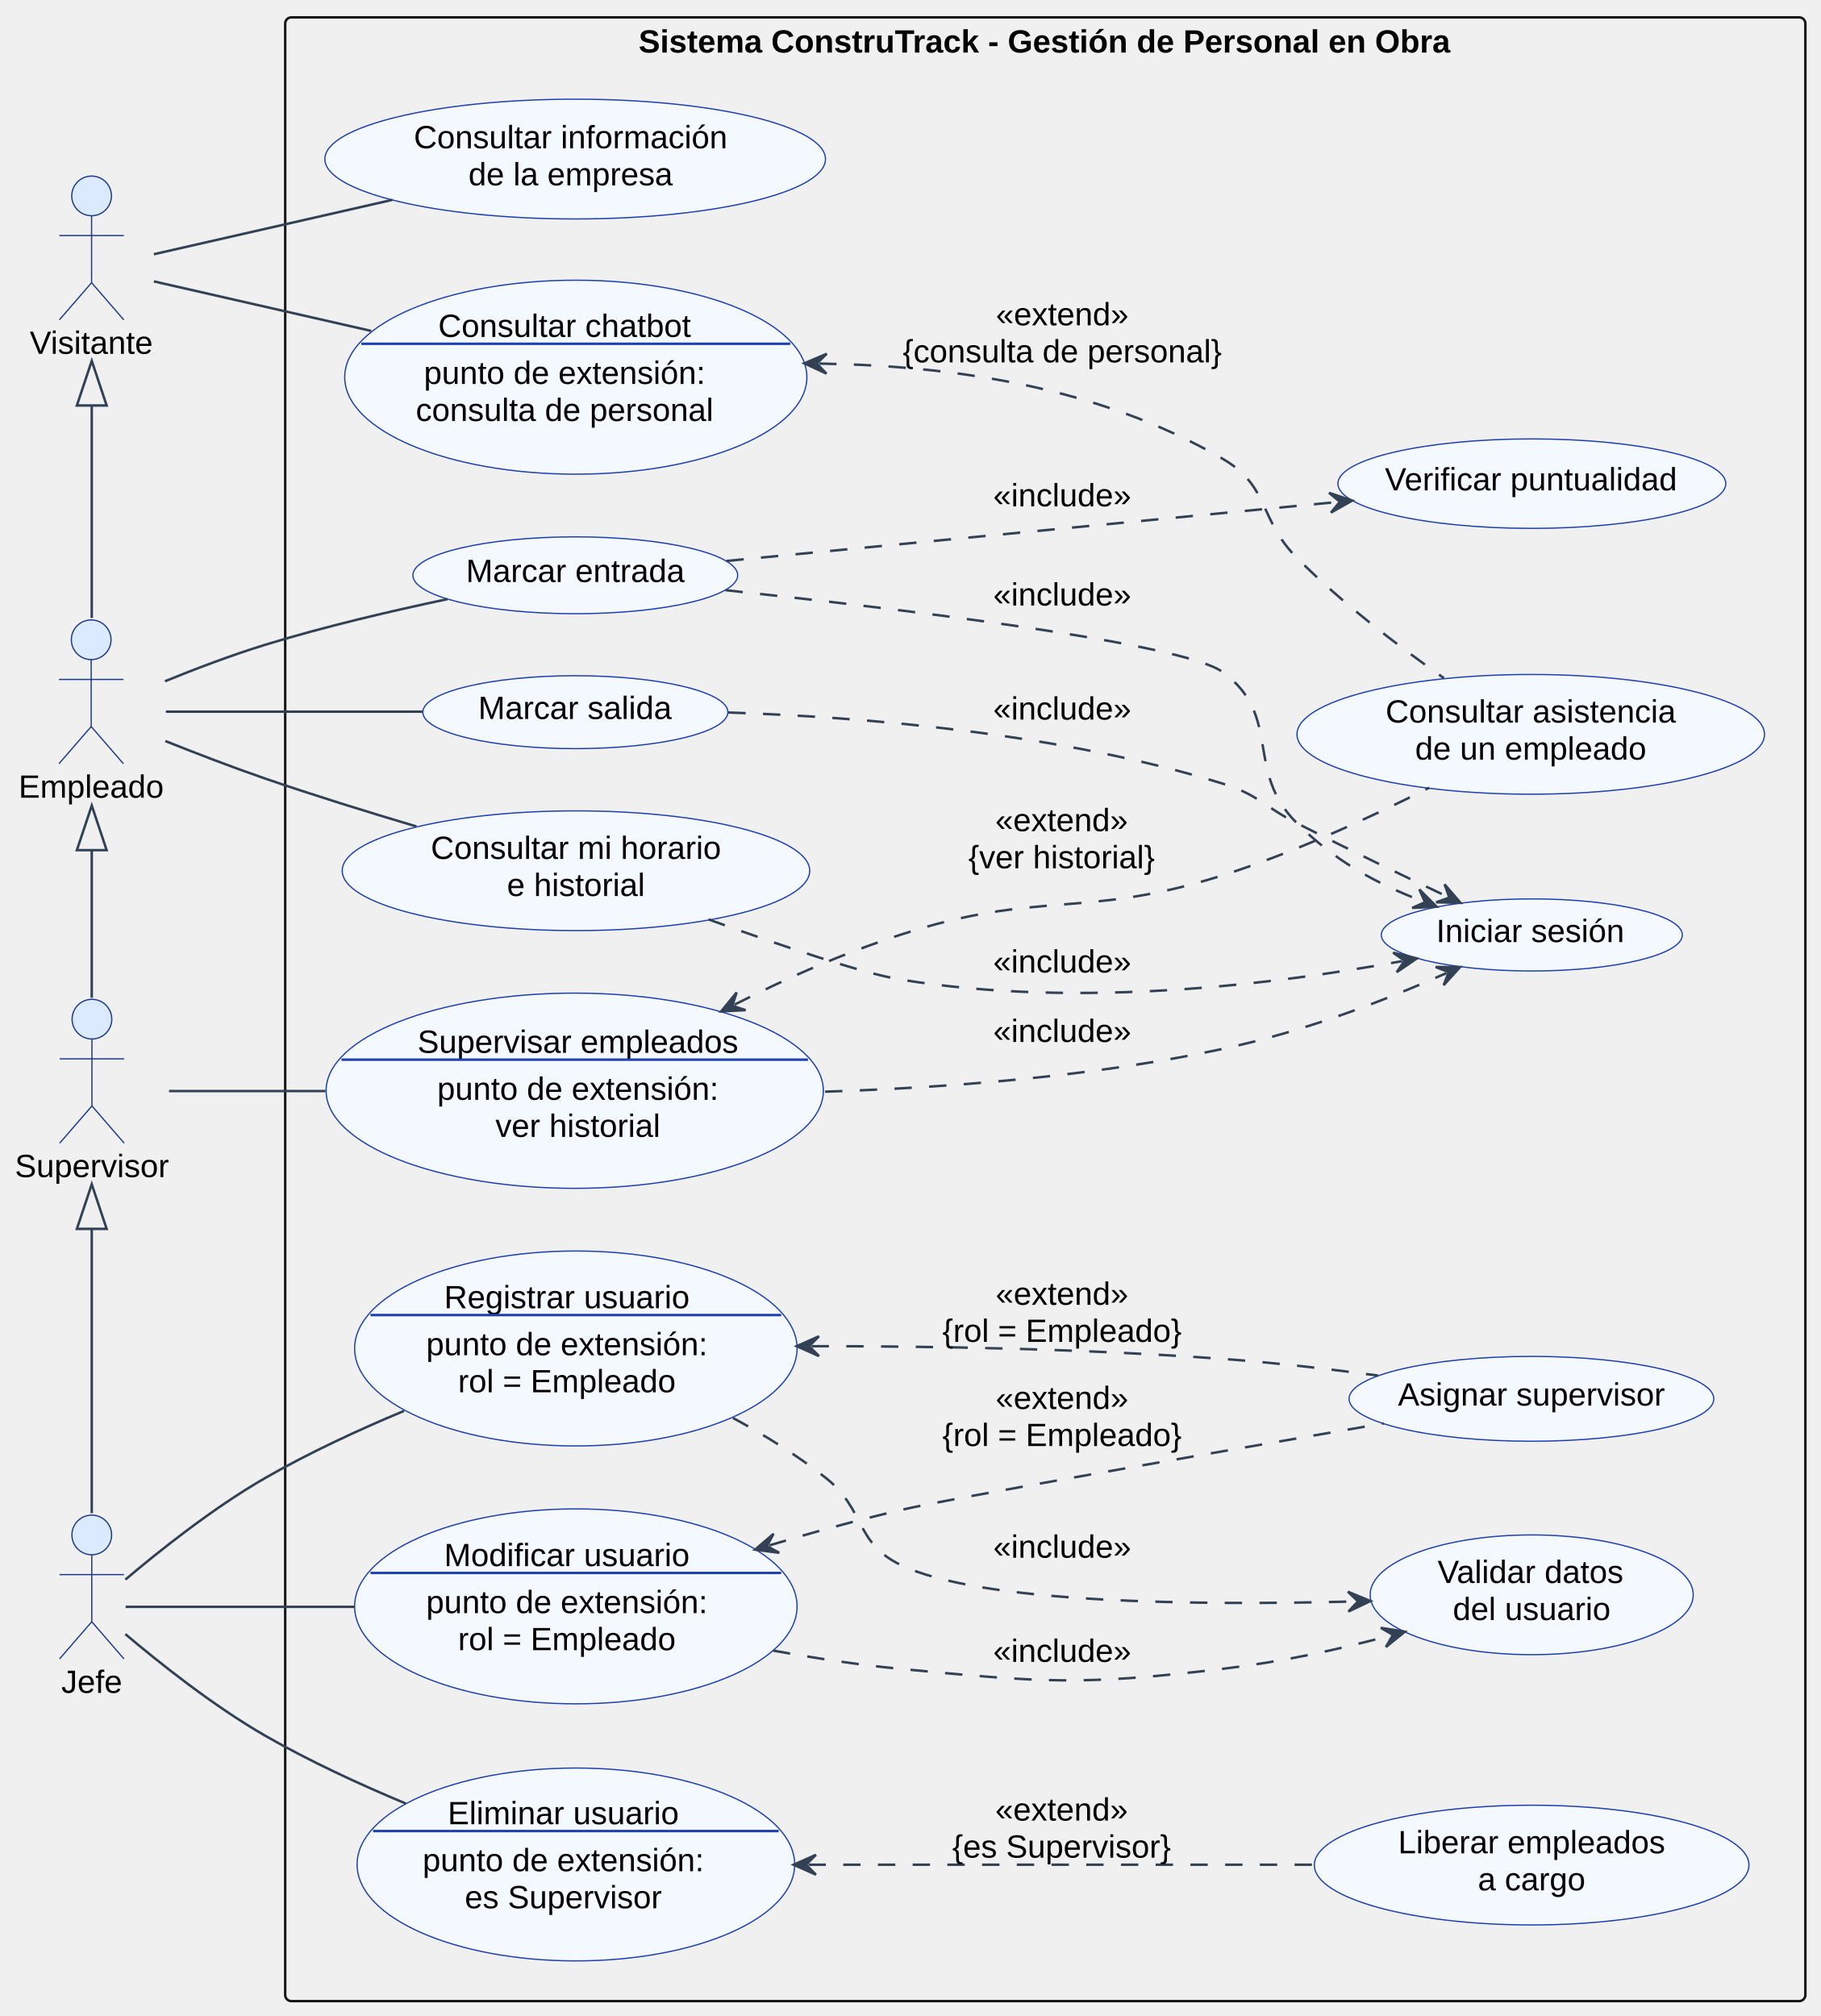
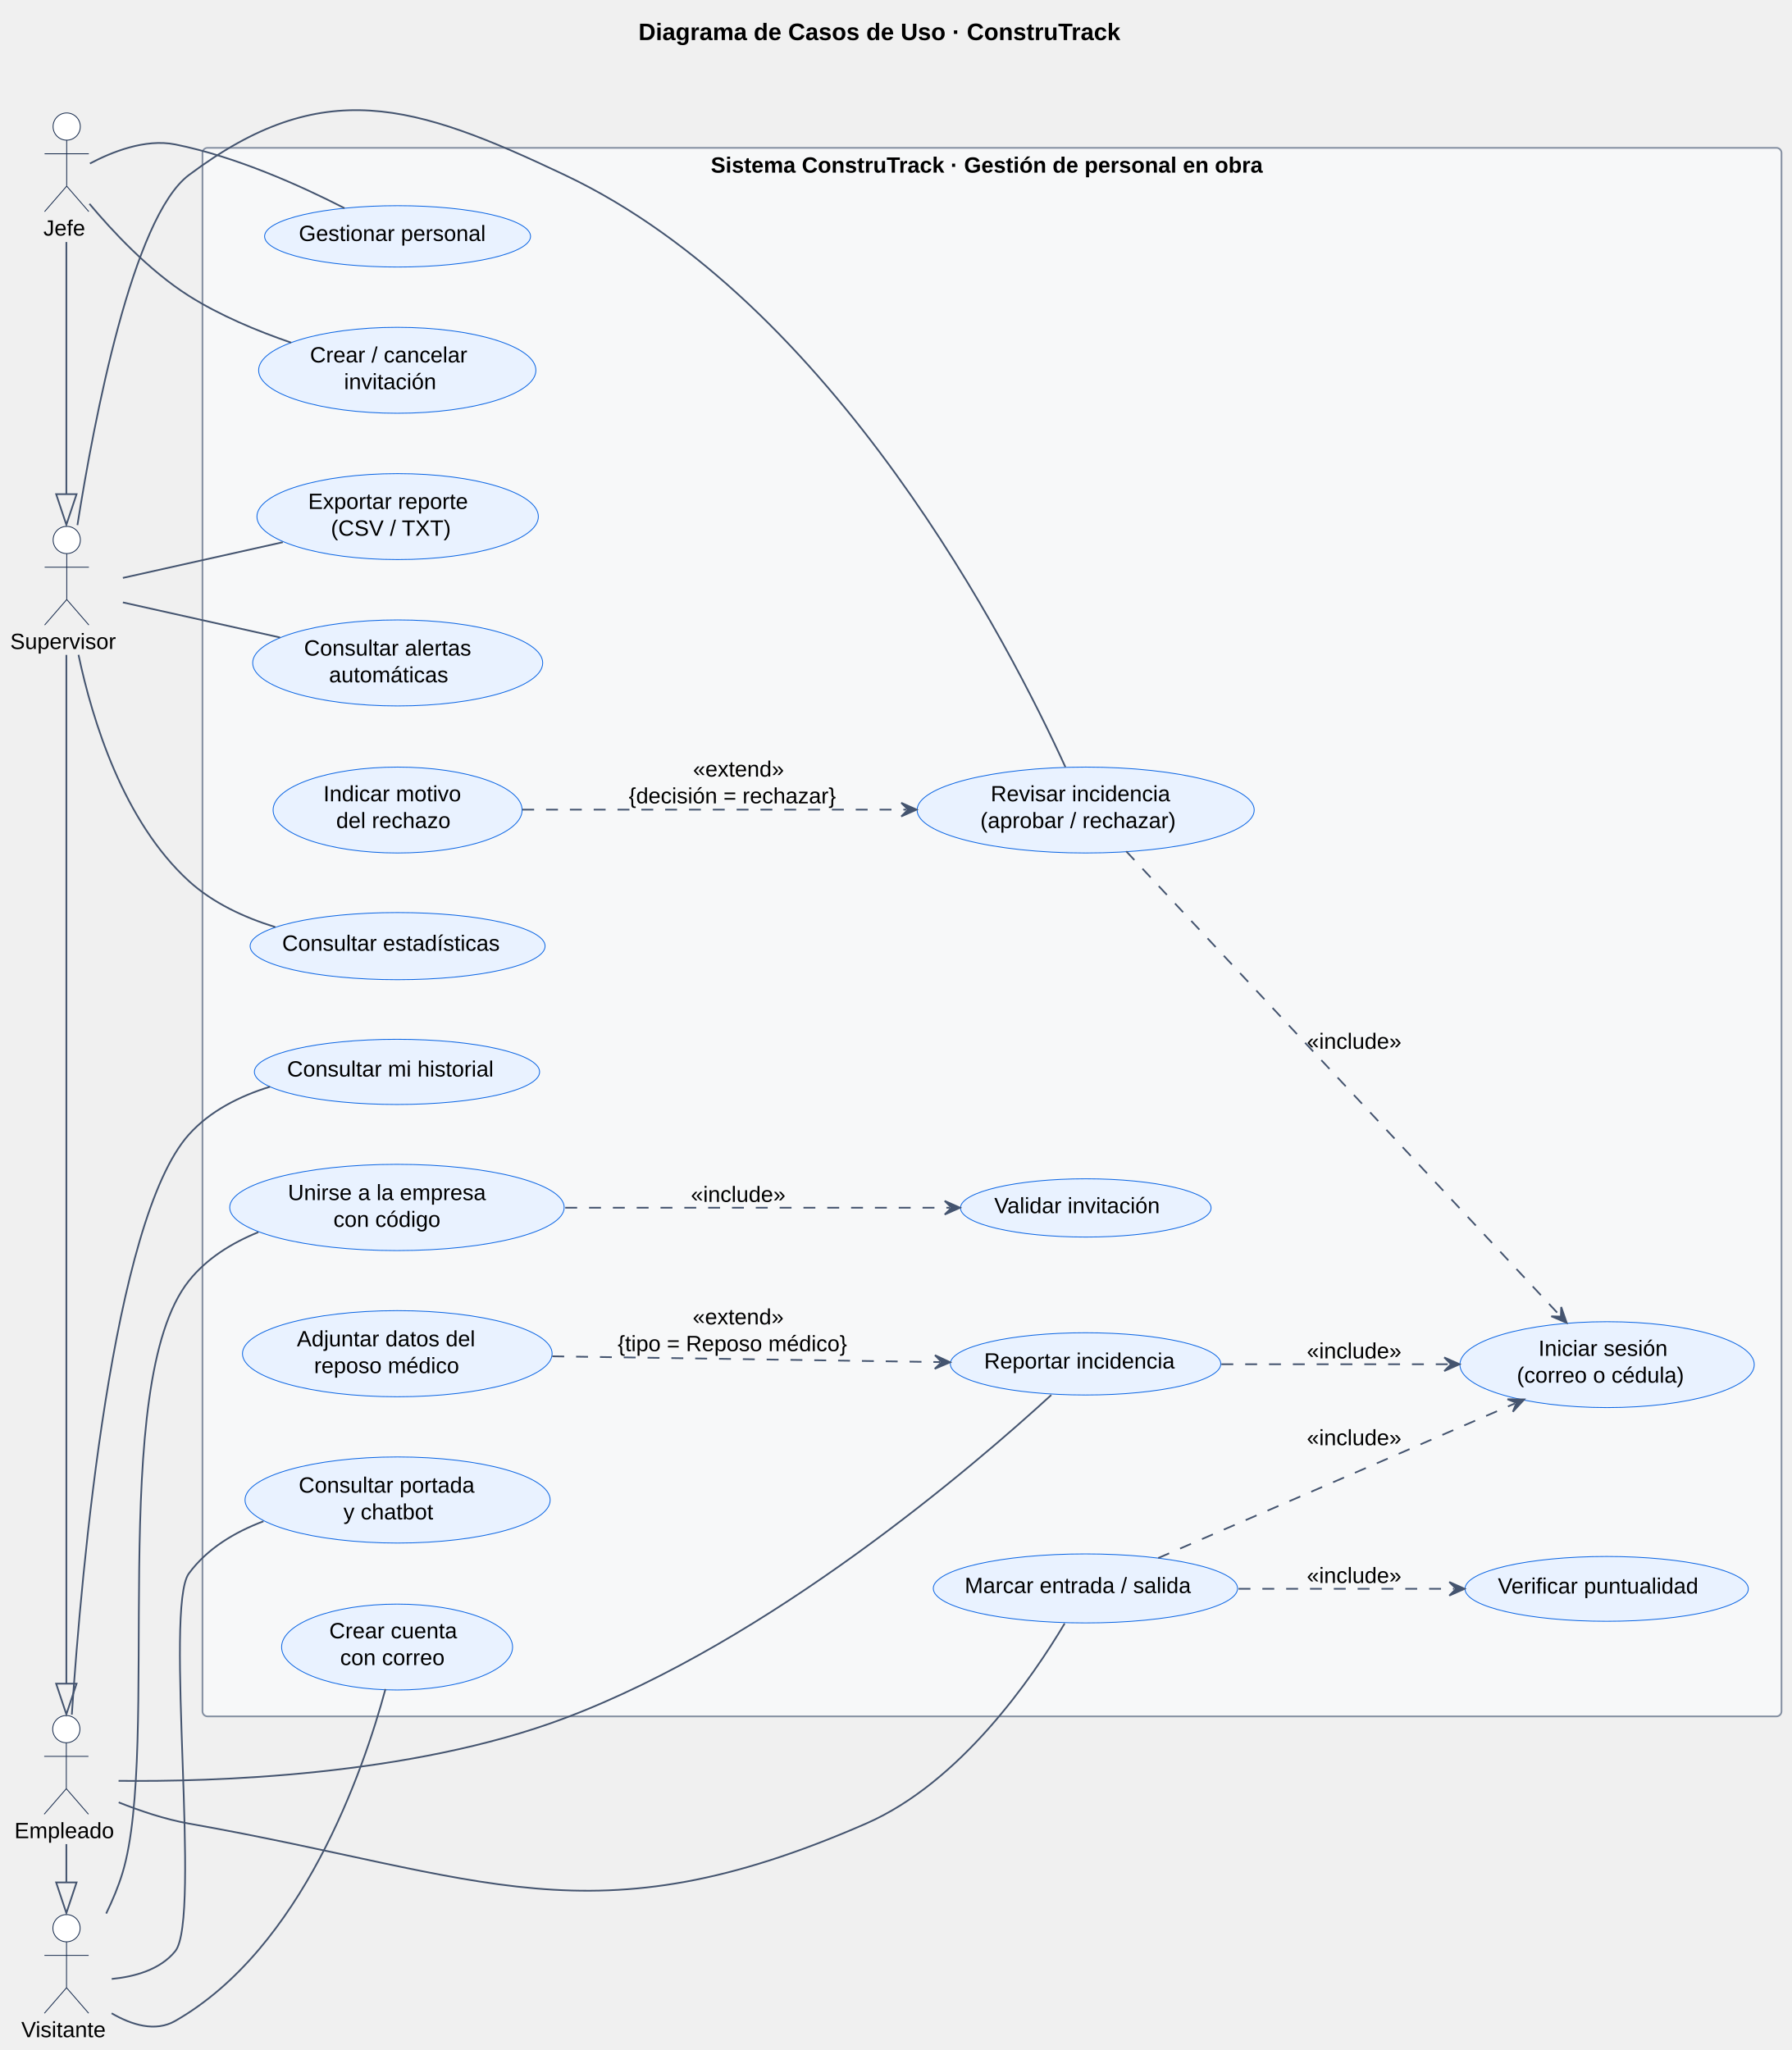
- <svg xmlns="http://www.w3.org/2000/svg" contentStyleType="text/css" height="813px" preserveAspectRatio="none" style="width:734px;height:813px;background:#FFFFFF;" version="1.1" viewBox="0 0 734 813" width="734px" zoomAndPan="magnify">
+ <svg xmlns="http://www.w3.org/2000/svg" contentStyleType="text/css" height="1205px" preserveAspectRatio="none" style="width:1053px;height:1205px;background:#FFFFFF;" version="1.1" viewBox="0 0 1053 1205" width="1053px" zoomAndPan="magnify">
  <defs />
  <g>
-     <g id="cluster_Sistema ConstruTrack - Gestión de Personal en Obra">
-       <rect fill="none" height="800" rx="2.5" ry="2.5" style="stroke:#181818;stroke-width:1.0;" width="613" x="115" y="7" />
-       <text fill="#000000" font-family="Arial" font-size="13" font-weight="bold" lengthAdjust="spacing" textLength="327.983" x="257.508" y="21.194">Sistema ConstruTrack - Gestión de Personal en Obra</text>
+     <text fill="#000000" font-family="Arial" font-size="14" font-weight="bold" lengthAdjust="spacing" textLength="288.511" x="375.245" y="23.562">Diagrama de Casos de Uso · ConstruTrack</text>
+     <g id="cluster_Sistema ConstruTrack · Gestión de personal en obra">
+       <rect fill="#F7F8F9" height="922" rx="3" ry="3" style="stroke:#8590A2;stroke-width:1;" width="928" x="119" y="86.9" />
+       <text fill="#000000" font-family="Arial" font-size="13" font-weight="bold" lengthAdjust="spacing" textLength="330.51" x="417.745" y="101.493">Sistema ConstruTrack · Gestión de personal en obra</text>
    </g>
-     <g id="elem_UC_Info">
-       <ellipse cx="231.93" cy="64.148" fill="#F4F8FF" rx="100.93" ry="24.148" style="stroke:#1E40AF;stroke-width:0.5;" />
-       <text fill="#000000" font-family="Arial" font-size="13" lengthAdjust="spacing" textLength="126.445" x="166.862" y="59.792">Consultar información</text>
-       <text fill="#000000" font-family="Arial" font-size="13" lengthAdjust="spacing" textLength="82.38" x="188.895" y="74.741">de la empresa</text>
+     <g id="elem_UC_Portada">
+       <ellipse cx="233.668" cy="881.705" fill="#E9F2FF" rx="89.668" ry="25.306" style="stroke:#0C66E4;stroke-width:0.5;" />
+       <text fill="#000000" font-family="Arial" font-size="13" lengthAdjust="spacing" textLength="110.233" x="175.551" y="877.387">Consultar portada</text>
+       <text fill="#000000" font-family="Arial" font-size="13" lengthAdjust="spacing" textLength="57.637" x="201.85" y="893.117">y chatbot</text>
    </g>
-     <g id="elem_UC_Chat">
-       <ellipse cx="232.178" cy="152.111" fill="#F4F8FF" rx="93.178" ry="39.111" style="stroke:#1E40AF;stroke-width:0.5;" />
-       <text fill="#000000" font-family="Arial" font-size="13" lengthAdjust="spacing" textLength="101.893" x="176.712" y="135.882">Consultar chatbot</text>
-       <line style="stroke:#1E40AF;stroke-width:1.0;" x1="145.704" x2="318.652" y1="138.637" y2="138.637" />
-       <text fill="#000000" font-family="Arial" font-size="13" lengthAdjust="spacing" textLength="113.477" x="170.92" y="154.83">punto de extensión:</text>
-       <text fill="#000000" font-family="Arial" font-size="13" lengthAdjust="spacing" textLength="119.971" x="167.673" y="169.779">consulta de personal</text>
+     <g id="elem_UC_Registro">
+       <ellipse cx="233.374" cy="968.144" fill="#E9F2FF" rx="67.874" ry="25.245" style="stroke:#0C66E4;stroke-width:0.5;" />
+       <text fill="#000000" font-family="Arial" font-size="13" lengthAdjust="spacing" textLength="79.746" x="193.501" y="963.009">Crear cuenta</text>
+       <text fill="#000000" font-family="Arial" font-size="13" lengthAdjust="spacing" textLength="66.942" x="199.903" y="978.738">con correo</text>
    </g>
-     <g id="elem_UC_Entrada">
-       <ellipse cx="231.983" cy="231.997" fill="#F4F8FF" rx="65.483" ry="15.497" style="stroke:#1E40AF;stroke-width:0.5;" />
-       <text fill="#000000" font-family="Arial" font-size="13" lengthAdjust="spacing" textLength="88.15" x="187.908" y="234.716">Marcar entrada</text>
+     <g id="elem_UC_Unirse">
+       <ellipse cx="233.289" cy="709.751" fill="#E9F2FF" rx="98.289" ry="25.352" style="stroke:#0C66E4;stroke-width:0.5;" />
+       <text fill="#000000" font-family="Arial" font-size="13" lengthAdjust="spacing" textLength="122.116" x="169.231" y="705.433">Unirse a la empresa</text>
+       <text fill="#000000" font-family="Arial" font-size="13" lengthAdjust="spacing" textLength="68.656" x="195.961" y="721.163">con código</text>
    </g>
-     <g id="elem_UC_Salida">
-       <ellipse cx="232.005" cy="287.201" fill="#F4F8FF" rx="61.505" ry="14.701" style="stroke:#1E40AF;stroke-width:0.5;" />
-       <text fill="#000000" font-family="Arial" font-size="13" lengthAdjust="spacing" textLength="78.025" x="192.838" y="289.958">Marcar salida</text>
+     <g id="elem_UC_Validar">
+       <ellipse cx="638.129" cy="710.025" fill="#E9F2FF" rx="73.629" ry="17.126" style="stroke:#0C66E4;stroke-width:0.5;" />
+       <text fill="#000000" font-family="Arial" font-size="13" lengthAdjust="spacing" textLength="105.263" x="584.328" y="713.103">Validar invitación</text>
    </g>
-     <g id="elem_UC_MiHorario">
-       <ellipse cx="232.248" cy="351.141" fill="#F4F8FF" rx="94.248" ry="24.141" style="stroke:#1E40AF;stroke-width:0.5;" />
-       <text fill="#000000" font-family="Arial" font-size="13" lengthAdjust="spacing" textLength="117.044" x="173.726" y="346.386">Consultar mi horario</text>
-       <text fill="#000000" font-family="Arial" font-size="13" lengthAdjust="spacing" textLength="55.637" x="204.43" y="361.334">e historial</text>
+     <g id="elem_UC_Login">
+       <ellipse cx="944.492" cy="802.144" fill="#E9F2FF" rx="86.492" ry="25.245" style="stroke:#0C66E4;stroke-width:0.5;" />
+       <text fill="#000000" font-family="Arial" font-size="13" lengthAdjust="spacing" textLength="80.672" x="904.156" y="797.009">Iniciar sesión</text>
+       <text fill="#000000" font-family="Arial" font-size="13" lengthAdjust="spacing" textLength="106.076" x="891.454" y="812.738">(correo o cédula)</text>
+     </g>
+     <g id="elem_UC_Marcar">
+       <ellipse cx="637.914" cy="933.682" fill="#E9F2FF" rx="89.414" ry="20.283" style="stroke:#0C66E4;stroke-width:0.5;" />
+       <text fill="#000000" font-family="Arial" font-size="13" lengthAdjust="spacing" textLength="141.895" x="566.966" y="936.411">Marcar entrada / salida</text>
    </g>
    <g id="elem_UC_Puntual">
-       <ellipse cx="617.702" cy="195.04" fill="#F4F8FF" rx="78.202" ry="18.04" style="stroke:#1E40AF;stroke-width:0.5;" />
-       <text fill="#000000" font-family="Arial" font-size="13" lengthAdjust="spacing" textLength="118.517" x="558.443" y="197.76">Verificar puntualidad</text>
+       <ellipse cx="944.251" cy="933.95" fill="#E9F2FF" rx="83.251" ry="19.05" style="stroke:#0C66E4;stroke-width:0.5;" />
+       <text fill="#000000" font-family="Arial" font-size="13" lengthAdjust="spacing" textLength="127.912" x="880.295" y="936.679">Verificar puntualidad</text>
    </g>
-     <g id="elem_UC_Login">
-       <ellipse cx="617.687" cy="377.037" fill="#F4F8FF" rx="60.687" ry="14.537" style="stroke:#1E40AF;stroke-width:0.5;" />
-       <text fill="#000000" font-family="Arial" font-size="13" lengthAdjust="spacing" textLength="75.867" x="579.113" y="379.908">Iniciar sesión</text>
+     <g id="elem_UC_Historial">
+       <ellipse cx="233.313" cy="630.062" fill="#E9F2FF" rx="83.813" ry="19.163" style="stroke:#0C66E4;stroke-width:0.5;" />
+       <text fill="#000000" font-family="Arial" font-size="13" lengthAdjust="spacing" textLength="129.2" x="168.713" y="632.791">Consultar mi historial</text>
    </g>
-     <g id="elem_UC_Supervisar">
-       <ellipse cx="231.753" cy="439.861" fill="#F4F8FF" rx="100.253" ry="39.361" style="stroke:#1E40AF;stroke-width:0.5;" />
-       <text fill="#000000" font-family="Arial" font-size="13" lengthAdjust="spacing" textLength="129.346" x="168.349" y="424.584">Supervisar empleados</text>
-       <line style="stroke:#1E40AF;stroke-width:1.0;" x1="137.709" x2="325.797" y1="427.339" y2="427.339" />
-       <text fill="#000000" font-family="Arial" font-size="13" lengthAdjust="spacing" textLength="113.477" x="176.283" y="443.532">punto de extensión:</text>
-       <text fill="#000000" font-family="Arial" font-size="13" lengthAdjust="spacing" textLength="66.466" x="199.789" y="458.481">ver historial</text>
+     <g id="elem_UC_Reportar">
+       <ellipse cx="637.982" cy="801.696" fill="#E9F2FF" rx="79.482" ry="18.296" style="stroke:#0C66E4;stroke-width:0.5;" />
+       <text fill="#000000" font-family="Arial" font-size="13" lengthAdjust="spacing" textLength="119.196" x="578.384" y="804.425">Reportar incidencia</text>
    </g>
-     <g id="elem_UC_Asistencia">
-       <ellipse cx="617.257" cy="296.141" fill="#F4F8FF" rx="94.257" ry="24.141" style="stroke:#1E40AF;stroke-width:0.5;" />
-       <text fill="#000000" font-family="Arial" font-size="13" lengthAdjust="spacing" textLength="117.057" x="558.729" y="291.386">Consultar asistencia</text>
-       <text fill="#000000" font-family="Arial" font-size="13" lengthAdjust="spacing" textLength="93.241" x="570.637" y="306.334">de un empleado</text>
+     <g id="elem_UC_Certificado">
+       <ellipse cx="233.494" cy="795.713" fill="#E9F2FF" rx="90.994" ry="25.313" style="stroke:#0C66E4;stroke-width:0.5;" />
+       <text fill="#000000" font-family="Arial" font-size="13" lengthAdjust="spacing" textLength="112.061" x="174.464" y="791.395">Adjuntar datos del</text>
+       <text fill="#000000" font-family="Arial" font-size="13" lengthAdjust="spacing" textLength="91.838" x="184.575" y="807.124">reposo médico</text>
    </g>
-     <g id="elem_UC_Registrar">
-       <ellipse cx="232.202" cy="543.805" fill="#F4F8FF" rx="89.202" ry="39.305" style="stroke:#1E40AF;stroke-width:0.5;" />
-       <text fill="#000000" font-family="Arial" font-size="13" lengthAdjust="spacing" textLength="98.985" x="179.086" y="527.576">Registrar usuario</text>
-       <line style="stroke:#1E40AF;stroke-width:1.0;" x1="149.405" x2="314.998" y1="530.331" y2="530.331" />
-       <text fill="#000000" font-family="Arial" font-size="13" lengthAdjust="spacing" textLength="113.477" x="171.84" y="546.524">punto de extensión:</text>
-       <text fill="#000000" font-family="Arial" font-size="13" lengthAdjust="spacing" textLength="87.801" x="184.679" y="561.473">rol = Empleado</text>
+     <g id="elem_UC_Revisar">
+       <ellipse cx="638.055" cy="476.144" fill="#E9F2FF" rx="99.055" ry="25.245" style="stroke:#0C66E4;stroke-width:0.5;" />
+       <text fill="#000000" font-family="Arial" font-size="13" lengthAdjust="spacing" textLength="111.611" x="582.25" y="471.009">Revisar incidencia</text>
+       <text fill="#000000" font-family="Arial" font-size="13" lengthAdjust="spacing" textLength="123.843" x="576.134" y="486.738">(aprobar / rechazar)</text>
    </g>
-     <g id="elem_UC_Modificar">
-       <ellipse cx="232.202" cy="647.805" fill="#F4F8FF" rx="89.202" ry="39.305" style="stroke:#1E40AF;stroke-width:0.5;" />
-       <text fill="#000000" font-family="Arial" font-size="13" lengthAdjust="spacing" textLength="98.985" x="179.086" y="631.576">Modificar usuario</text>
-       <line style="stroke:#1E40AF;stroke-width:1.0;" x1="149.405" x2="314.998" y1="634.331" y2="634.331" />
-       <text fill="#000000" font-family="Arial" font-size="13" lengthAdjust="spacing" textLength="113.477" x="171.84" y="650.524">punto de extensión:</text>
-       <text fill="#000000" font-family="Arial" font-size="13" lengthAdjust="spacing" textLength="87.801" x="184.679" y="665.473">rol = Empleado</text>
+     <g id="elem_UC_Motivo">
+       <ellipse cx="233.675" cy="476.144" fill="#E9F2FF" rx="73.175" ry="25.245" style="stroke:#0C66E4;stroke-width:0.5;" />
+       <text fill="#000000" font-family="Arial" font-size="13" lengthAdjust="spacing" textLength="87.242" x="190.054" y="471.009">Indicar motivo</text>
+       <text fill="#000000" font-family="Arial" font-size="13" lengthAdjust="spacing" textLength="72.205" x="197.572" y="486.738">del rechazo</text>
    </g>
-     <g id="elem_UC_Eliminar">
-       <ellipse cx="232.217" cy="751.89" fill="#F4F8FF" rx="88.217" ry="38.89" style="stroke:#1E40AF;stroke-width:0.5;" />
-       <text fill="#000000" font-family="Arial" font-size="13" lengthAdjust="spacing" textLength="93.203" x="180.547" y="735.661">Eliminar usuario</text>
-       <line style="stroke:#1E40AF;stroke-width:1.0;" x1="150.464" x2="313.97" y1="738.416" y2="738.416" />
-       <text fill="#000000" font-family="Arial" font-size="13" lengthAdjust="spacing" textLength="113.477" x="170.41" y="754.61">punto de extensión:</text>
-       <text fill="#000000" font-family="Arial" font-size="13" lengthAdjust="spacing" textLength="79.479" x="187.409" y="769.558">es Supervisor</text>
+     <g id="elem_UC_Alertas">
+       <ellipse cx="233.724" cy="389.678" fill="#E9F2FF" rx="85.224" ry="25.278" style="stroke:#0C66E4;stroke-width:0.5;" />
+       <text fill="#000000" font-family="Arial" font-size="13" lengthAdjust="spacing" textLength="104.108" x="178.67" y="385.36">Consultar alertas</text>
+       <text fill="#000000" font-family="Arial" font-size="13" lengthAdjust="spacing" textLength="74.712" x="193.368" y="401.089">automáticas</text>
    </g>
-     <g id="elem_UC_Validar">
-       <ellipse cx="617.64" cy="643.141" fill="#F4F8FF" rx="65.141" ry="24.141" style="stroke:#1E40AF;stroke-width:0.5;" />
-       <text fill="#000000" font-family="Arial" font-size="13" lengthAdjust="spacing" textLength="75.88" x="579.701" y="638.386">Validar datos</text>
-       <text fill="#000000" font-family="Arial" font-size="13" lengthAdjust="spacing" textLength="63.597" x="585.842" y="653.335">del usuario</text>
+     <g id="elem_UC_Estadisticas">
+       <ellipse cx="233.678" cy="556.135" fill="#E9F2FF" rx="86.678" ry="19.736" style="stroke:#0C66E4;stroke-width:0.5;" />
+       <text fill="#000000" font-family="Arial" font-size="13" lengthAdjust="spacing" textLength="135.726" x="165.816" y="558.864">Consultar estadísticas</text>
    </g>
-     <g id="elem_UC_Asignar">
-       <ellipse cx="617.541" cy="564.108" fill="#F4F8FF" rx="73.541" ry="17.108" style="stroke:#1E40AF;stroke-width:0.5;" />
-       <text fill="#000000" font-family="Arial" font-size="13" lengthAdjust="spacing" textLength="107.656" x="563.713" y="566.828">Asignar supervisor</text>
+     <g id="elem_UC_Exportar">
+       <ellipse cx="233.697" cy="303.663" fill="#E9F2FF" rx="82.697" ry="25.263" style="stroke:#0C66E4;stroke-width:0.5;" />
+       <text fill="#000000" font-family="Arial" font-size="13" lengthAdjust="spacing" textLength="100.617" x="181.11" y="299.163">Exportar reporte</text>
+       <text fill="#000000" font-family="Arial" font-size="13" lengthAdjust="spacing" textLength="73.938" x="194.45" y="314.893">(CSV / TXT)</text>
    </g>
-     <g id="elem_UC_Liberar">
-       <ellipse cx="617.623" cy="752.141" fill="#F4F8FF" rx="87.623" ry="24.141" style="stroke:#1E40AF;stroke-width:0.5;" />
-       <text fill="#000000" font-family="Arial" font-size="13" lengthAdjust="spacing" textLength="107.675" x="563.786" y="747.386">Liberar empleados</text>
-       <text fill="#000000" font-family="Arial" font-size="13" lengthAdjust="spacing" textLength="43.361" x="595.943" y="762.335">a cargo</text>
+     <g id="elem_UC_Personal">
+       <ellipse cx="233.652" cy="138.93" fill="#E9F2FF" rx="78.152" ry="18.03" style="stroke:#0C66E4;stroke-width:0.5;" />
+       <text fill="#000000" font-family="Arial" font-size="13" lengthAdjust="spacing" textLength="116.086" x="175.609" y="141.659">Gestionar personal</text>
+     </g>
+     <g id="elem_UC_Invitar">
+       <ellipse cx="233.472" cy="217.657" fill="#E9F2FF" rx="81.472" ry="25.257" style="stroke:#0C66E4;stroke-width:0.5;" />
+       <text fill="#000000" font-family="Arial" font-size="13" lengthAdjust="spacing" textLength="98.915" x="182.169" y="213.044">Crear / cancelar</text>
+       <text fill="#000000" font-family="Arial" font-size="13" lengthAdjust="spacing" textLength="58.887" x="202.183" y="228.774">invitación</text>
    </g>
    <g id="elem_Visitante">
-       <ellipse cx="36.93" cy="79" fill="#DBEAFE" rx="8" ry="8" style="stroke:#1E3A8A;stroke-width:0.5;" />
-       <path d="M36.93,87 L36.93,114 M23.93,95 L49.93,95 M36.93,114 L23.93,129 M36.93,114 L49.93,129 " fill="none" style="stroke:#1E3A8A;stroke-width:0.5;" />
-       <text fill="#000000" font-family="Arial" font-size="13" lengthAdjust="spacing" textLength="49.861" x="12" y="142.694">Visitante</text>
+       <ellipse cx="39.097" cy="1133.399" fill="#FFFFFF" rx="8" ry="8" style="stroke:#172B4D;stroke-width:0.5;" />
+       <path d="M39.097,1141.399 L39.097,1168.399 M26.097,1149.399 L52.097,1149.399 M39.097,1168.399 L26.097,1183.399 M39.097,1168.399 L52.097,1183.399 " fill="none" style="stroke:#172B4D;stroke-width:0.5;" />
+       <text fill="#000000" font-family="Arial" font-size="13" lengthAdjust="spacing" textLength="53.193" x="12.5" y="1197.493">Visitante</text>
    </g>
    <g id="elem_Empleado">
-       <ellipse cx="36.769" cy="258" fill="#DBEAFE" rx="8" ry="8" style="stroke:#1E3A8A;stroke-width:0.5;" />
-       <path d="M36.769,266 L36.769,293 M23.769,274 L49.769,274 M36.769,293 L23.769,308 M36.769,293 L49.769,308 " fill="none" style="stroke:#1E3A8A;stroke-width:0.5;" />
-       <text fill="#000000" font-family="Arial" font-size="13" lengthAdjust="spacing" textLength="58.538" x="7.5" y="321.694">Empleado</text>
+       <ellipse cx="38.972" cy="1016.399" fill="#FFFFFF" rx="8" ry="8" style="stroke:#172B4D;stroke-width:0.5;" />
+       <path d="M38.972,1024.399 L38.972,1051.399 M25.972,1032.399 L51.972,1032.399 M38.972,1051.399 L25.972,1066.399 M38.972,1051.399 L51.972,1066.399 " fill="none" style="stroke:#172B4D;stroke-width:0.5;" />
+       <text fill="#000000" font-family="Arial" font-size="13" lengthAdjust="spacing" textLength="60.944" x="8.5" y="1080.493">Empleado</text>
    </g>
    <g id="elem_Supervisor">
-       <ellipse cx="37.069" cy="411" fill="#DBEAFE" rx="8" ry="8" style="stroke:#1E3A8A;stroke-width:0.5;" />
-       <path d="M37.069,419 L37.069,446 M24.069,427 L50.069,427 M37.069,446 L24.069,461 M37.069,446 L50.069,461 " fill="none" style="stroke:#1E3A8A;stroke-width:0.5;" />
-       <text fill="#000000" font-family="Arial" font-size="13" lengthAdjust="spacing" textLength="62.137" x="6" y="474.694">Supervisor</text>
+       <ellipse cx="39.233" cy="317.399" fill="#FFFFFF" rx="8" ry="8" style="stroke:#172B4D;stroke-width:0.5;" />
+       <path d="M39.233,325.399 L39.233,352.399 M26.233,333.399 L52.233,333.399 M39.233,352.399 L26.233,367.399 M39.233,352.399 L52.233,367.399 " fill="none" style="stroke:#172B4D;stroke-width:0.5;" />
+       <text fill="#000000" font-family="Arial" font-size="13" lengthAdjust="spacing" textLength="66.466" x="6" y="381.493">Supervisor</text>
    </g>
    <g id="elem_Jefe">
-       <ellipse cx="37" cy="619" fill="#DBEAFE" rx="8" ry="8" style="stroke:#1E3A8A;stroke-width:0.5;" />
-       <path d="M37,627 L37,654 M24,635 L50,635 M37,654 L24,669 M37,654 L50,669 " fill="none" style="stroke:#1E3A8A;stroke-width:0.5;" />
-       <text fill="#000000" font-family="Arial" font-size="13" lengthAdjust="spacing" textLength="24.572" x="24.714" y="682.694">Jefe</text>
+       <ellipse cx="39.195" cy="74.4" fill="#FFFFFF" rx="8" ry="8" style="stroke:#172B4D;stroke-width:0.5;" />
+       <path d="M39.195,82.4 L39.195,109.4 M26.195,90.4 L52.195,90.4 M39.195,109.4 L26.195,124.4 M39.195,109.4 L52.195,124.4 " fill="none" style="stroke:#172B4D;stroke-width:0.5;" />
+       <text fill="#000000" font-family="Arial" font-size="13" lengthAdjust="spacing" textLength="27.39" x="25.5" y="138.493">Jefe</text>
    </g>
-     <g id="link_Visitante_Empleado">
-       <path d="M37,163.52 C37,198.09 37,214.67 37,249.24 " fill="none" id="Visitante-backto-Empleado" style="stroke:#334155;stroke-width:1.0;" />
-       <polygon fill="none" points="37,145.52,31,163.52,43,163.52,37,145.52" style="stroke:#334155;stroke-width:1.0;" />
+     <g id="link_Empleado_Visitante">
+       <path d="M39,1083.979 C39,1097.489 39,1092.999 39,1106.509 " fill="none" id="Empleado-to-Visitante" style="stroke:#44546F;stroke-width:1;" />
+       <polygon fill="none" points="39,1124.509,45,1106.509,33,1106.509,39,1124.509" style="stroke:#44546F;stroke-width:1;" />
    </g>
-     <g id="link_Empleado_Supervisor">
-       <path d="M37,342.85 C37,368.68 37,376.51 37,402.35 " fill="none" id="Empleado-backto-Supervisor" style="stroke:#334155;stroke-width:1.0;" />
-       <polygon fill="none" points="37,324.85,31,342.85,43,342.85,37,324.85" style="stroke:#334155;stroke-width:1.0;" />
+     <g id="link_Supervisor_Empleado">
+       <path d="M39,384.969 C39,592.539 39,782.11 39,989.669 " fill="none" id="Supervisor-to-Empleado" style="stroke:#44546F;stroke-width:1;" />
+       <polygon fill="none" points="39,1007.669,45,989.669,33,989.669,39,1007.669" style="stroke:#44546F;stroke-width:1;" />
    </g>
-     <g id="link_Supervisor_Jefe">
-       <path d="M37,495.57 C37,539.78 37,566 37,610.22 " fill="none" id="Supervisor-backto-Jefe" style="stroke:#334155;stroke-width:1.0;" />
-       <polygon fill="none" points="37,477.57,31,495.57,43,495.57,37,477.57" style="stroke:#334155;stroke-width:1.0;" />
+     <g id="link_Jefe_Supervisor">
+       <path d="M39,142.25 C39,197.66 39,235.06 39,290.459 " fill="none" id="Jefe-to-Supervisor" style="stroke:#44546F;stroke-width:1;" />
+       <polygon fill="none" points="39,308.459,45,290.459,33,290.459,39,308.459" style="stroke:#44546F;stroke-width:1;" />
    </g>
-     <g id="link_Visitante_UC_Info">
-       <path d="M62.05,102.52 C86.1,97.03 124.3,88.33 158.29,80.58 " fill="none" id="Visitante-UC_Info" style="stroke:#334155;stroke-width:1.0;" />
+     <g id="link_Visitante_UC_Portada">
+       <path d="M65.65,1163.239 C78.91,1161.949 94.14,1157.88 103,1146.899 C118.5,1127.689 96.39,944.799 111,924.899 C121.73,910.289 137.83,900.62 154.83,894.23 " fill="none" id="Visitante-UC_Portada" style="stroke:#44546F;stroke-width:1;" />
    </g>
-     <g id="link_Visitante_UC_Chat">
-       <path d="M62.05,113.48 C84.08,118.51 117.98,126.23 149.65,133.45 " fill="none" id="Visitante-UC_Chat" style="stroke:#334155;stroke-width:1.0;" />
+     <g id="link_Visitante_UC_Registro">
+       <path d="M65.59,1183.409 C77.35,1190.249 91.25,1194.62 103,1187.899 C177.64,1145.219 213.52,1040.889 226.53,992.85 " fill="none" id="Visitante-UC_Registro" style="stroke:#44546F;stroke-width:1;" />
    </g>
-     <g id="link_Empleado_UC_Entrada">
-       <path d="M66.53,274.72 C78.83,269.72 93.47,264.15 107,260 C130.84,252.69 157.8,246.38 180.47,241.61 " fill="none" id="Empleado-UC_Entrada" style="stroke:#334155;stroke-width:1.0;" />
+     <g id="link_Visitante_UC_Unirse">
+       <path d="M62.4,1124.79 C66.14,1117.09 69.58,1108.899 72,1100.899 C94.55,1026.419 62.61,813.84 111,752.899 C121.44,739.76 136.19,730.63 151.83,724.279 " fill="none" id="Visitante-UC_Unirse" style="stroke:#44546F;stroke-width:1;" />
    </g>
-     <g id="link_Empleado_UC_Salida">
-       <path d="M66.89,287 C94.13,287 135.8,287 170.34,287 " fill="none" id="Empleado-UC_Salida" style="stroke:#334155;stroke-width:1.0;" />
+     <g id="link_Empleado_UC_Marcar">
+       <path d="M69.76,1059.439 C82.22,1064.409 97.04,1069.419 111,1071.899 C285.17,1102.79 346.88,1142.649 509,1071.899 C564.41,1047.719 606.58,986.419 625.71,954.279 " fill="none" id="Empleado-UC_Marcar" style="stroke:#44546F;stroke-width:1;" />
    </g>
-     <g id="link_Empleado_UC_MiHorario">
-       <path d="M66.67,298.84 C79,303.76 93.62,309.39 107,314 C126.65,320.76 148.29,327.47 167.91,333.28 " fill="none" id="Empleado-UC_MiHorario" style="stroke:#334155;stroke-width:1.0;" />
+     <g id="link_Empleado_UC_Historial">
+       <path d="M42.21,1007.88 C47.95,922.08 66.12,717.029 111,666.899 C123.43,653.019 140.89,644.269 158.71,638.779 " fill="none" id="Empleado-UC_Historial" style="stroke:#44546F;stroke-width:1;" />
    </g>
-     <g id="link_Supervisor_UC_Supervisar">
-       <path d="M68.16,440 C85.44,440 108.22,440 131.25,440 " fill="none" id="Supervisor-UC_Supervisar" style="stroke:#334155;stroke-width:1.0;" />
+     <g id="link_Empleado_UC_Reportar">
+       <path d="M69.68,1046.78 C123.72,1047.399 240.95,1044.229 332,1009.899 C452.84,964.33 572.41,861.63 617.85,819.97 " fill="none" id="Empleado-UC_Reportar" style="stroke:#44546F;stroke-width:1;" />
    </g>
-     <g id="link_Jefe_UC_Registrar">
-       <path d="M50.55,637.01 C63.9,625.71 85.93,608.1 107,596 C124.51,585.94 144.34,576.74 162.93,568.97 " fill="none" id="Jefe-UC_Registrar" style="stroke:#334155;stroke-width:1.0;" />
+     <g id="link_Supervisor_UC_Revisar">
+       <path d="M45.5,308.67 C55.33,246.44 78.01,127.659 111,102.9 C189.56,43.94 243.25,60.83 332,102.9 C490.35,177.97 593.79,379.969 626.14,450.88 " fill="none" id="Supervisor-UC_Revisar" style="stroke:#44546F;stroke-width:1;" />
    </g>
-     <g id="link_Jefe_UC_Modificar">
-       <path d="M50.66,648 C69.62,648 106.97,648 142.8,648 " fill="none" id="Jefe-UC_Modificar" style="stroke:#334155;stroke-width:1.0;" />
+     <g id="link_Supervisor_UC_Alertas">
+       <path d="M72.22,354.099 C97.37,359.719 133.2,367.719 164.61,374.729 " fill="none" id="Supervisor-UC_Alertas" style="stroke:#44546F;stroke-width:1;" />
    </g>
-     <g id="link_Jefe_UC_Eliminar">
-       <path d="M50.55,658.99 C63.9,670.29 85.93,687.9 107,700 C124.71,710.17 144.8,719.47 163.58,727.3 " fill="none" id="Jefe-UC_Eliminar" style="stroke:#334155;stroke-width:1.0;" />
+     <g id="link_Supervisor_UC_Estadisticas">
+       <path d="M46.14,384.93 C54.33,423.63 72.55,482.779 111,517.899 C125.12,530.789 143.56,539.309 161.8,544.939 " fill="none" id="Supervisor-UC_Estadisticas" style="stroke:#44546F;stroke-width:1;" />
    </g>
-     <g id="link_UC_Entrada_UC_Login">
-       <path d="M292.56,238 C364.26,245.67 477.09,259.37 493,271 C517.39,288.83 501.55,310.73 523,332 C538.61,347.47 554.972,356.261 573.692,363.481 " fill="none" id="UC_Entrada-to-UC_Login" style="stroke:#334155;stroke-width:1.0;stroke-dasharray:7.0,7.0;" />
-       <polygon fill="#334155" points="579.29,365.64,572.332,358.669,574.625,363.841,569.453,366.133,579.29,365.64" style="stroke:#334155;stroke-width:1.0;" />
-       <text fill="#000000" font-family="Arial" font-size="13" lengthAdjust="spacing" textLength="55.656" x="400.5" y="244.194">«include»</text>
+     <g id="link_Supervisor_UC_Exportar">
+       <path d="M72.22,339.7 C97.8,333.99 134.42,325.81 166.21,318.709 " fill="none" id="Supervisor-UC_Exportar" style="stroke:#44546F;stroke-width:1;" />
    </g>
-     <g id="link_UC_Salida_UC_Login">
-       <path d="M293.69,287.33 C347.24,289.13 426.84,295.5 493,316 C507.43,320.47 509.52,325.17 523,332 C545.01,343.16 564.816,352.696 583.516,361.536 " fill="none" id="UC_Salida-to-UC_Login" style="stroke:#334155;stroke-width:1.0;stroke-dasharray:7.0,7.0;" />
-       <polygon fill="#334155" points="588.94,364.1,582.513,356.637,584.42,361.963,579.094,363.87,588.94,364.1" style="stroke:#334155;stroke-width:1.0;" />
-       <text fill="#000000" font-family="Arial" font-size="13" lengthAdjust="spacing" textLength="55.656" x="400.5" y="290.194">«include»</text>
+     <g id="link_Jefe_UC_Personal">
+       <path d="M52.85,96.12 C65.45,89.43 85.3,81.359 103,84.9 C138.71,92.049 176.87,109.26 202.45,122.35 " fill="none" id="Jefe-UC_Personal" style="stroke:#44546F;stroke-width:1;" />
    </g>
-     <g id="link_UC_MiHorario_UC_Login">
-       <path d="M285.71,370.78 C314.69,381.26 347.78,392.49 363,395 C435.27,406.9 514.497,396.876 565.427,387.596 " fill="none" id="UC_MiHorario-to-UC_Login" style="stroke:#334155;stroke-width:1.0;stroke-dasharray:7.0,7.0;" />
-       <polygon fill="#334155" points="571.33,386.52,561.759,384.198,566.411,387.416,563.193,392.068,571.33,386.52" style="stroke:#334155;stroke-width:1.0;" />
-       <text fill="#000000" font-family="Arial" font-size="13" lengthAdjust="spacing" textLength="55.656" x="400.5" y="392.194">«include»</text>
+     <g id="link_Jefe_UC_Invitar">
+       <path d="M52.58,119.809 C65.7,135.47 87.58,159.119 111,173.899 C129.31,185.45 151.08,194.549 171.1,201.399 " fill="none" id="Jefe-UC_Invitar" style="stroke:#44546F;stroke-width:1;" />
    </g>
-     <g id="link_UC_Supervisar_UC_Login">
-       <path d="M332.7,440.25 C381.49,438.66 440.81,434.18 493,423 C527.01,415.72 558.683,403.297 583.263,392.427 " fill="none" id="UC_Supervisar-to-UC_Login" style="stroke:#334155;stroke-width:1.0;stroke-dasharray:7.0,7.0;" />
-       <polygon fill="#334155" points="588.75,390,578.901,389.982,584.177,392.022,582.137,397.298,588.75,390" style="stroke:#334155;stroke-width:1.0;" />
-       <text fill="#000000" font-family="Arial" font-size="13" lengthAdjust="spacing" textLength="55.656" x="400.5" y="420.194">«include»</text>
+     <g id="link_UC_Unirse_UC_Validar">
+       <path d="M332.19,709.899 C403.74,709.899 493.29,709.899 558.21,709.899 " fill="none" id="UC_Unirse-to-UC_Validar" style="stroke:#44546F;stroke-width:1;stroke-dasharray:7.0,7.0;" />
+       <polygon fill="#44546F" points="564.21,709.899,555.21,705.899,559.21,709.899,555.21,713.899,564.21,709.899" style="stroke:#44546F;stroke-width:1;" />
+       <text fill="#000000" font-family="Arial" font-size="13" lengthAdjust="spacing" textLength="59.776" x="406" y="706.493">«include»</text>
    </g>
-     <g id="link_UC_Entrada_UC_Puntual">
-       <path d="M292.92,226.22 C361.18,219.63 466.648,209.456 539.298,202.446 " fill="none" id="UC_Entrada-to-UC_Puntual" style="stroke:#334155;stroke-width:1.0;stroke-dasharray:7.0,7.0;" />
-       <polygon fill="#334155" points="545.27,201.87,535.927,198.753,540.293,202.35,536.696,206.716,545.27,201.87" style="stroke:#334155;stroke-width:1.0;" />
-       <text fill="#000000" font-family="Arial" font-size="13" lengthAdjust="spacing" textLength="55.656" x="400.5" y="204.194">«include»</text>
+     <g id="link_UC_Marcar_UC_Login">
+       <path d="M680.7,915.819 C736.89,891.46 831.175,850.596 890.295,824.966 " fill="none" id="UC_Marcar-to-UC_Login" style="stroke:#44546F;stroke-width:1;stroke-dasharray:7.0,7.0;" />
+       <polygon fill="#44546F" points="895.8,822.58,885.952,822.489,891.212,824.568,889.134,829.829,895.8,822.58" style="stroke:#44546F;stroke-width:1;" />
+       <text fill="#000000" font-family="Arial" font-size="13" lengthAdjust="spacing" textLength="59.776" x="768" y="849.493">«include»</text>
    </g>
-     <g id="link_UC_Registrar_UC_Validar">
-       <path d="M295.57,571.83 C308.52,578.86 321.66,587 333,596 C349.05,608.74 344.59,622 363,631 C395.16,646.72 482.632,647.476 546.622,645.816 " fill="none" id="UC_Registrar-to-UC_Validar" style="stroke:#334155;stroke-width:1.0;stroke-dasharray:7.0,7.0;" />
-       <polygon fill="#334155" points="552.62,645.66,543.519,641.895,547.622,645.79,543.727,649.892,552.62,645.66" style="stroke:#334155;stroke-width:1.0;" />
-       <text fill="#000000" font-family="Arial" font-size="13" lengthAdjust="spacing" textLength="55.656" x="400.5" y="628.194">«include»</text>
+     <g id="link_UC_Marcar_UC_Puntual">
+       <path d="M727.89,933.899 C769.85,933.899 813.61,933.899 854.76,933.899 " fill="none" id="UC_Marcar-to-UC_Puntual" style="stroke:#44546F;stroke-width:1;stroke-dasharray:7.0,7.0;" />
+       <polygon fill="#44546F" points="860.76,933.899,851.76,929.899,855.76,933.899,851.76,937.899,860.76,933.899" style="stroke:#44546F;stroke-width:1;" />
+       <text fill="#000000" font-family="Arial" font-size="13" lengthAdjust="spacing" textLength="59.776" x="768" y="930.493">«include»</text>
    </g>
-     <g id="link_UC_Modificar_UC_Validar">
-       <path d="M311.71,665.62 C328.55,668.69 346.3,671.41 363,673 C420.52,678.48 435.63,679.87 493,673 C517.54,670.06 538.442,665.496 560.722,659.556 " fill="none" id="UC_Modificar-to-UC_Validar" style="stroke:#334155;stroke-width:1.0;stroke-dasharray:7.0,7.0;" />
-       <polygon fill="#334155" points="566.52,658.01,556.793,656.463,561.689,659.298,558.854,664.193,566.52,658.01" style="stroke:#334155;stroke-width:1.0;" />
-       <text fill="#000000" font-family="Arial" font-size="13" lengthAdjust="spacing" textLength="55.656" x="400.5" y="670.194">«include»</text>
+     <g id="link_UC_Reportar_UC_Login">
+       <path d="M717.81,801.899 C760.72,801.899 807.86,801.899 851.8,801.899 " fill="none" id="UC_Reportar-to-UC_Login" style="stroke:#44546F;stroke-width:1;stroke-dasharray:7.0,7.0;" />
+       <polygon fill="#44546F" points="857.8,801.899,848.8,797.899,852.8,801.899,848.8,805.899,857.8,801.899" style="stroke:#44546F;stroke-width:1;" />
+       <text fill="#000000" font-family="Arial" font-size="13" lengthAdjust="spacing" textLength="59.776" x="768" y="798.493">«include»</text>
    </g>
-     <g id="link_UC_Supervisar_UC_Asistencia">
-       <path d="M296.175,405.144 C318.225,394.004 338.57,385.01 363,377 C418.83,358.69 437,370.78 493,353 C521.81,343.85 552.68,329.6 576.36,317.64 " fill="none" id="UC_Supervisar-backto-UC_Asistencia" style="stroke:#334155;stroke-width:1.0;stroke-dasharray:7.0,7.0;" />
-       <polygon fill="#334155" points="290.82,407.85,300.657,407.362,295.283,405.595,297.049,400.221,290.82,407.85" style="stroke:#334155;stroke-width:1.0;" />
-       <text fill="#000000" font-family="Arial" font-size="13" lengthAdjust="spacing" textLength="53.492" x="401.329" y="335.194">«extend»</text>
-       <text fill="#000000" font-family="Arial" font-size="13" lengthAdjust="spacing" textLength="75.15" x="390.5" y="350.143">{ver historial}</text>
+     <g id="link_UC_Revisar_UC_Login">
+       <path d="M661.89,500.399 C718.46,560.97 860.255,712.774 916.665,773.174 " fill="none" id="UC_Revisar-to-UC_Login" style="stroke:#44546F;stroke-width:1;stroke-dasharray:7.0,7.0;" />
+       <polygon fill="#44546F" points="920.76,777.559,917.54,768.252,917.347,773.905,911.694,773.712,920.76,777.559" style="stroke:#44546F;stroke-width:1;" />
+       <text fill="#000000" font-family="Arial" font-size="13" lengthAdjust="spacing" textLength="59.776" x="768" y="616.493">«include»</text>
    </g>
-     <g id="link_UC_Chat_UC_Asistencia">
-       <path d="M330.319,146.617 C382.889,147.467 442.36,155.55 493,185 C512.21,196.17 507.33,209.24 523,225 C540.96,243.07 563.67,260.42 582.22,273.45 " fill="none" id="UC_Chat-backto-UC_Asistencia" style="stroke:#334155;stroke-width:1.0;stroke-dasharray:7.0,7.0;" />
-       <polygon fill="#334155" points="324.32,146.52,333.254,150.665,329.319,146.601,333.384,142.666,324.32,146.52" style="stroke:#334155;stroke-width:1.0;" />
-       <text fill="#000000" font-family="Arial" font-size="13" lengthAdjust="spacing" textLength="53.492" x="401.581" y="131.194">«extend»</text>
-       <text fill="#000000" font-family="Arial" font-size="13" lengthAdjust="spacing" textLength="128.654" x="364" y="146.143">{consulta de personal}</text>
+     <g id="link_UC_Certificado_UC_Reportar">
+       <path d="M324.58,797.24 C394.79,798.289 485.321,799.64 552.421,800.64 " fill="none" id="UC_Certificado-to-UC_Reportar" style="stroke:#44546F;stroke-width:1;stroke-dasharray:7.0,7.0;" />
+       <polygon fill="#44546F" points="558.42,800.73,549.481,796.596,553.421,800.655,549.361,804.595,558.42,800.73" style="stroke:#44546F;stroke-width:1;" />
+       <text fill="#000000" font-family="Arial" font-size="13" lengthAdjust="spacing" textLength="57.294" x="407.084" y="778.493">«extend»</text>
+       <text fill="#000000" font-family="Arial" font-size="13" lengthAdjust="spacing" textLength="145.463" x="363" y="794.223">{tipo = Reposo médico}</text>
    </g>
-     <g id="link_UC_Registrar_UC_Asignar">
-       <path d="M327.26,542.878 C377.63,542.858 435.93,543.88 493,548 C513.49,549.48 535.77,552.06 555.71,554.73 " fill="none" id="UC_Registrar-backto-UC_Asignar" style="stroke:#334155;stroke-width:1.0;stroke-dasharray:7.0,7.0;" />
-       <polygon fill="#334155" points="321.26,542.88,330.26,546.88,326.26,542.88,330.26,538.88,321.26,542.88" style="stroke:#334155;stroke-width:1.0;" />
-       <text fill="#000000" font-family="Arial" font-size="13" lengthAdjust="spacing" textLength="53.492" x="401.496" y="526.194">«extend»</text>
-       <text fill="#000000" font-family="Arial" font-size="13" lengthAdjust="spacing" textLength="96.484" x="380" y="541.143">{rol = Empleado}</text>
-     </g>
-     <g id="link_UC_Modificar_UC_Asignar">
-       <path d="M310.209,623.222 C329.119,617.572 343.86,613.55 363,609 C381.64,604.56 489.08,585.88 557.97,574.02 " fill="none" id="UC_Modificar-backto-UC_Asignar" style="stroke:#334155;stroke-width:1.0;stroke-dasharray:7.0,7.0;" />
-       <polygon fill="#334155" points="304.46,624.94,314.228,626.196,309.251,623.509,311.938,618.531,304.46,624.94" style="stroke:#334155;stroke-width:1.0;" />
-       <text fill="#000000" font-family="Arial" font-size="13" lengthAdjust="spacing" textLength="53.492" x="401.496" y="568.194">«extend»</text>
-       <text fill="#000000" font-family="Arial" font-size="13" lengthAdjust="spacing" textLength="96.484" x="380" y="583.143">{rol = Empleado}</text>
-     </g>
-     <g id="link_UC_Eliminar_UC_Liberar">
-       <path d="M326.02,752 C388.78,752 467.14,752 529.82,752 " fill="none" id="UC_Eliminar-backto-UC_Liberar" style="stroke:#334155;stroke-width:1.0;stroke-dasharray:7.0,7.0;" />
-       <polygon fill="#334155" points="320.02,752,329.02,756,325.02,752,329.02,748,320.02,752" style="stroke:#334155;stroke-width:1.0;" />
-       <text fill="#000000" font-family="Arial" font-size="13" lengthAdjust="spacing" textLength="53.492" x="401.335" y="734.194">«extend»</text>
-       <text fill="#000000" font-family="Arial" font-size="13" lengthAdjust="spacing" textLength="88.163" x="384" y="749.143">{es Supervisor}</text>
+     <g id="link_UC_Motivo_UC_Revisar">
+       <path d="M306.92,475.899 C371.65,475.899 461.06,475.899 532.68,475.899 " fill="none" id="UC_Motivo-to-UC_Revisar" style="stroke:#44546F;stroke-width:1;stroke-dasharray:7.0,7.0;" />
+       <polygon fill="#44546F" points="538.68,475.899,529.68,471.899,533.68,475.899,529.68,479.899,538.68,475.899" style="stroke:#44546F;stroke-width:1;" />
+       <text fill="#000000" font-family="Arial" font-size="13" lengthAdjust="spacing" textLength="57.294" x="407.281" y="456.493">«extend»</text>
+       <text fill="#000000" font-family="Arial" font-size="13" lengthAdjust="spacing" textLength="132.856" x="369.5" y="472.223">{decisión = rechazar}</text>
    </g>
  </g>
</svg>
